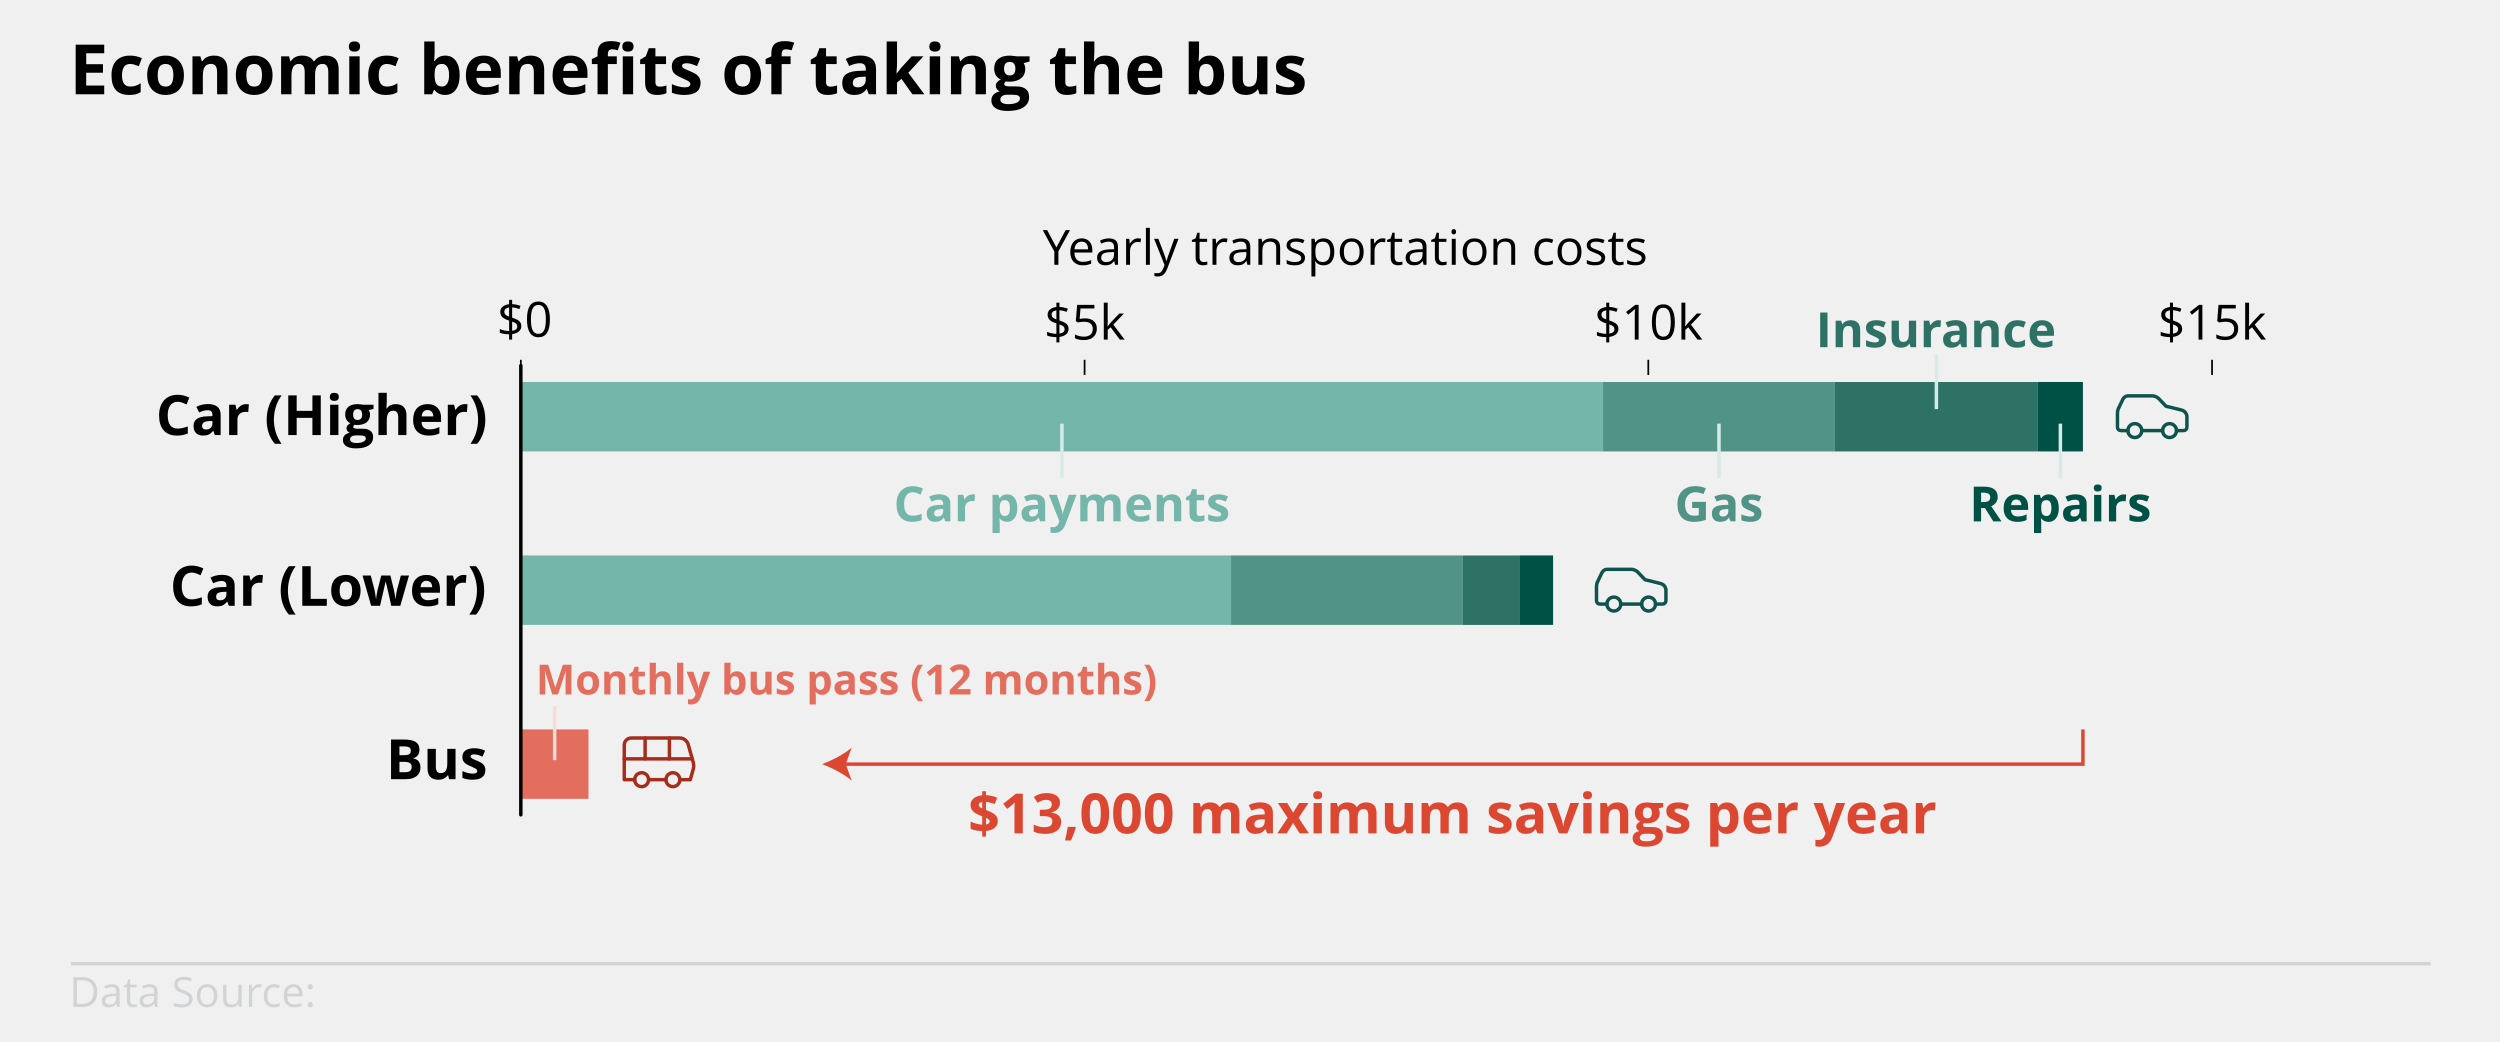
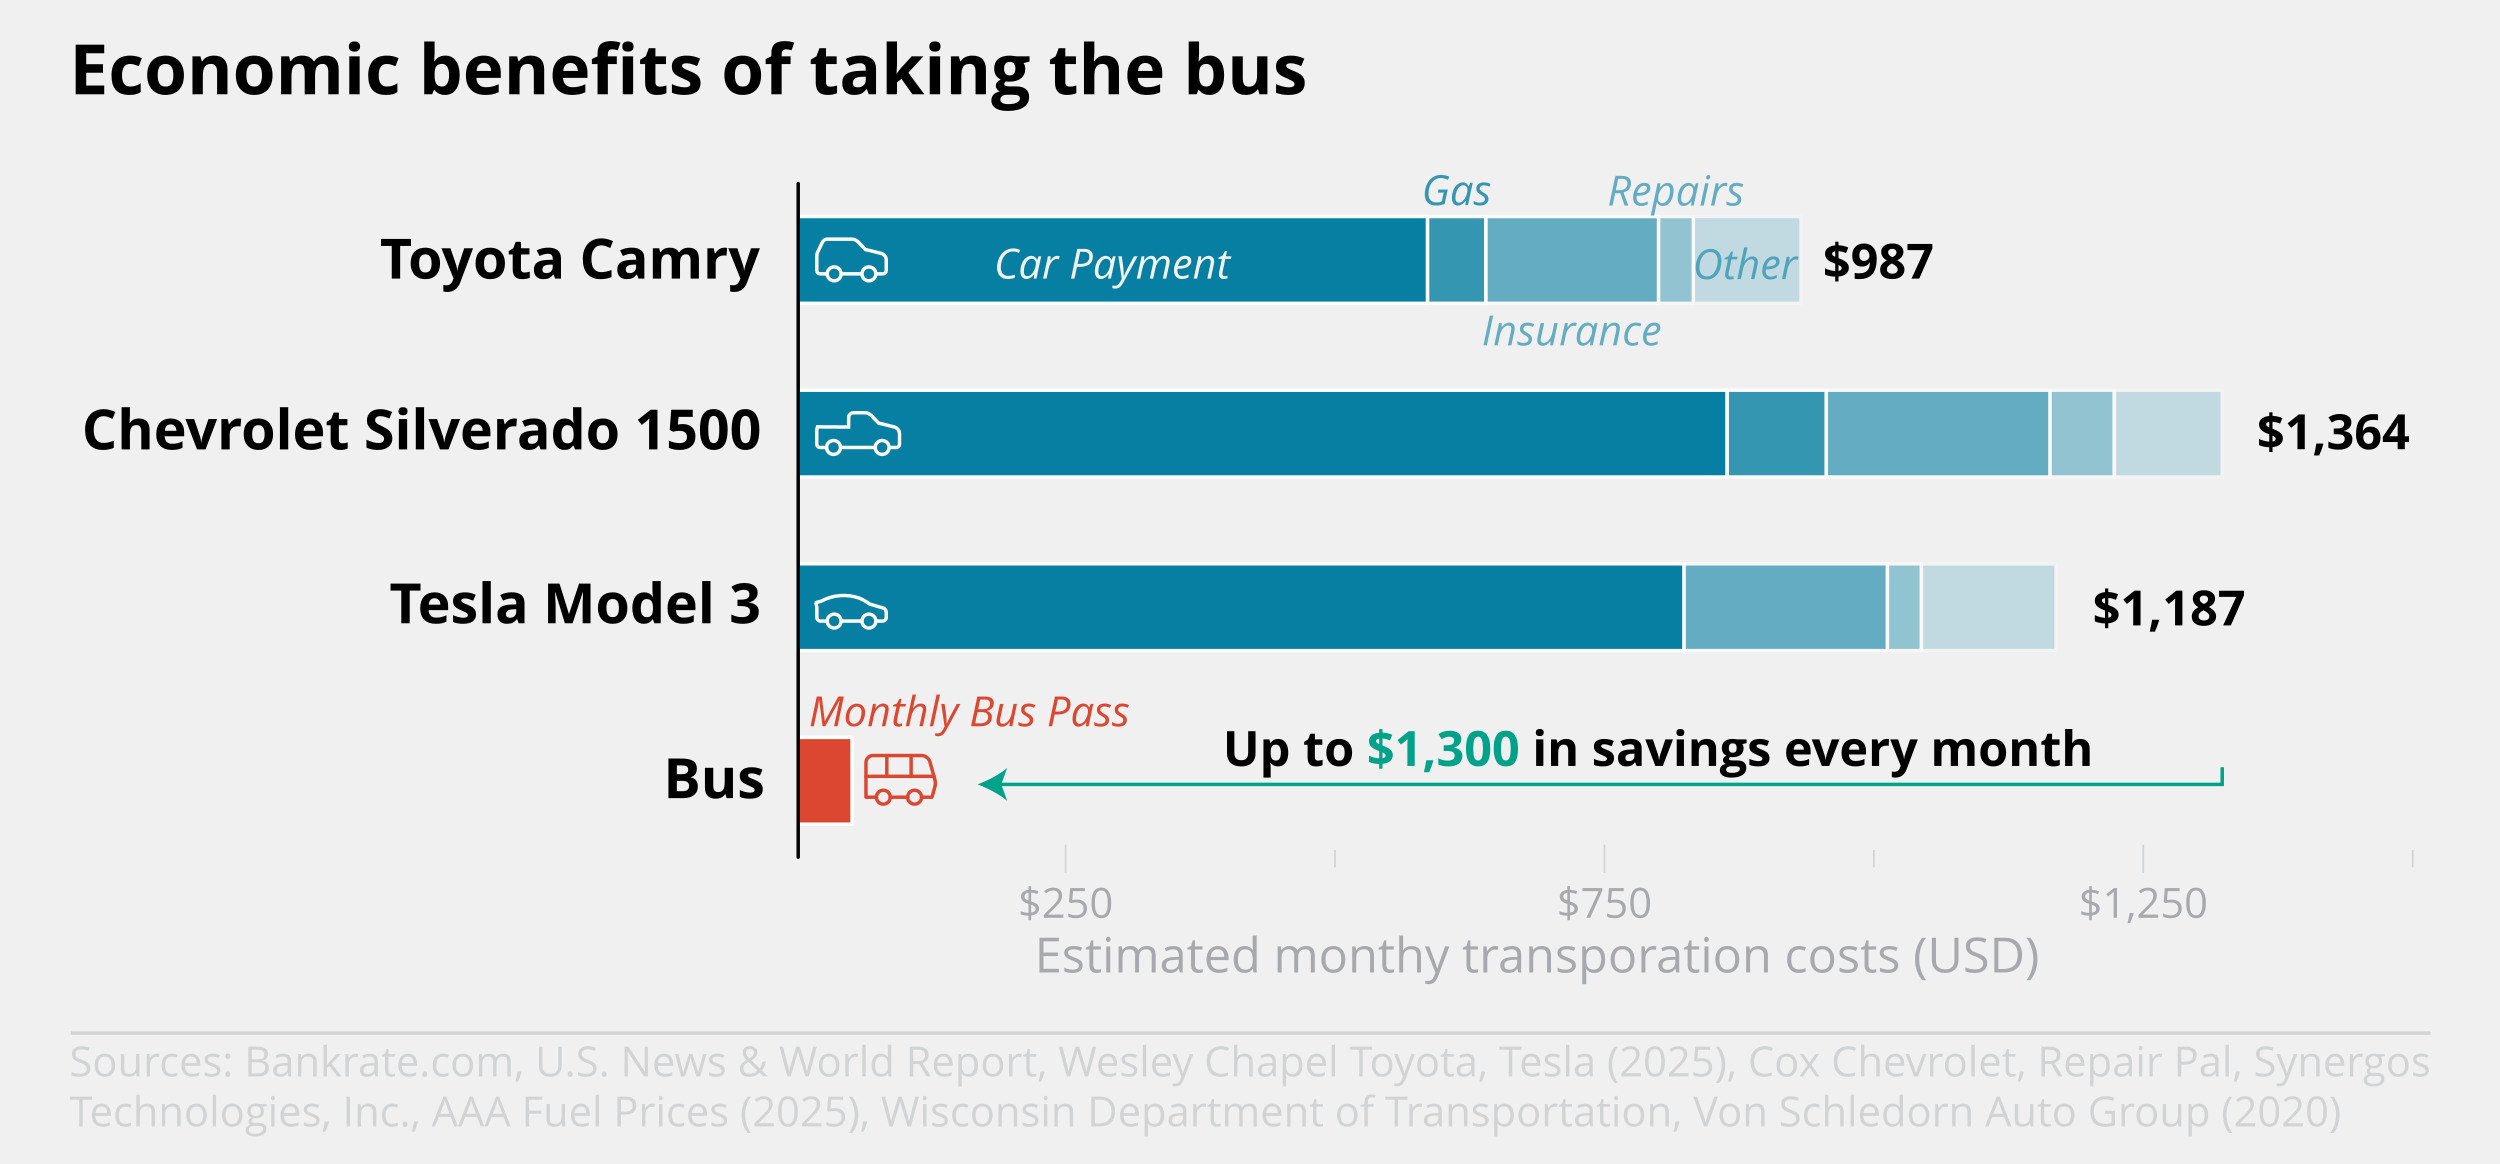
- <svg xmlns="http://www.w3.org/2000/svg" id="Layer_3" data-name="Layer 3" viewBox="0 0 720 300">
+ <svg xmlns="http://www.w3.org/2000/svg" id="Layer_3" data-name="Layer 3" viewBox="0 0 720 335">
  <defs>
    <style>
-       .cls-1, .cls-2, .cls-3, .cls-4, .cls-5, .cls-6, .cls-7, .cls-8 {
+       .cls-1 {
+         font-size: 16px;
+       }
+ 
+       .cls-1, .cls-2, .cls-3 {
        font-family: OpenSans-Bold, 'Open Sans';
        font-weight: 700;
      }

-       .cls-1, .cls-8 {
-         font-size: 16px;
-       }
- 
-       .cls-9 {
-         stroke: #0e534d;
-       }
- 
-       .cls-9, .cls-10, .cls-11, .cls-12, .cls-13, .cls-14, .cls-15, .cls-16 {
+       .cls-4, .cls-5, .cls-6, .cls-7, .cls-8, .cls-9, .cls-10, .cls-11 {
+         fill: #067fa3;
+       }
+ 
+       .cls-4, .cls-5, .cls-12, .cls-13, .cls-14, .cls-11, .cls-15 {
+         font-size: 12px;
+       }
+ 
+       .cls-4, .cls-5, .cls-13, .cls-14, .cls-11 {
+         font-family: OpenSans-Italic, 'Open Sans';
+         font-style: italic;
+         font-variation-settings: 'wght' 400, 'wdth' 100;
+       }
+ 
+       .cls-4, .cls-6, .cls-16 {
+         opacity: .6;
+       }
+ 
+       .cls-5, .cls-9 {
+         opacity: .8;
+       }
+ 
+       .cls-17, .cls-6, .cls-7, .cls-8, .cls-9, .cls-18, .cls-10 {
+         stroke: #fff;
+       }
+ 
+       .cls-17, .cls-19, .cls-20, .cls-21, .cls-22, .cls-23 {
        fill: none;
      }

-       .cls-9, .cls-11, .cls-14 {
+       .cls-17, .cls-20, .cls-22, .cls-23 {
+         stroke-miterlimit: 10;
+       }
+ 
+       .cls-6, .cls-7, .cls-8, .cls-19, .cls-9, .cls-18, .cls-10, .cls-21 {
        stroke-linecap: round;
        stroke-linejoin: round;
      }

+       .cls-12, .cls-24 {
+         fill: #a7a9ac;
+       }
+ 
+       .cls-12, .cls-24, .cls-15 {
+         font-family: OpenSans, 'Open Sans';
+       }
+ 
+       .cls-24, .cls-3 {
+         font-size: 14px;
+       }
+ 
+       .cls-2 {
+         font-size: 20px;
+       }
+ 
+       .cls-8 {
+         opacity: .4;
+       }
+ 
+       .cls-19 {
+         stroke: #000;
+       }
+ 
+       .cls-20 {
+         stroke: #00a28a;
+       }
+ 
+       .cls-18, .cls-14 {
+         fill: #dc4732;
+       }
+ 
      .cls-10 {
-         stroke: #d6ebe7;
-       }
- 
-       .cls-10, .cls-12, .cls-13, .cls-15, .cls-16 {
-         stroke-miterlimit: 10;
-       }
- 
-       .cls-11 {
-         stroke: #a52d1c;
-       }
- 
-       .cls-12 {
+         opacity: .2;
+       }
+ 
+       .cls-21 {
        stroke: #dc4732;
      }

      .cls-13 {
-         stroke: #f8dad6;
-       }
- 
-       .cls-2, .cls-4, .cls-5, .cls-7, .cls-17 {
-         font-size: 14px;
-       }
- 
-       .cls-2, .cls-18 {
-         fill: #2e7265;
-       }
- 
-       .cls-3 {
-         font-size: 20px;
-       }
- 
-       .cls-19, .cls-6 {
-         fill: #e36e5e;
-       }
- 
-       .cls-20, .cls-8 {
-         fill: #dc4732;
-       }
- 
-       .cls-21, .cls-7 {
-         fill: #75b6ab;
-       }
- 
-       .cls-4, .cls-22 {
-         fill: #005145;
-       }
- 
-       .cls-5, .cls-23 {
-         fill: #529387;
-       }
- 
-       .cls-14, .cls-15 {
-         stroke: #000;
-       }
- 
-       .cls-6, .cls-24 {
-         font-size: 12px;
+         fill: #f1f2f2;
+       }
+ 
+       .cls-25 {
+         fill: #00a28a;
      }

      .cls-15 {
+         fill: #d1d3d4;
+       }
+ 
+       .cls-22, .cls-23 {
+         stroke: #d1d3d4;
+       }
+ 
+       .cls-23 {
        stroke-width: .5px;
-       }
- 
-       .cls-17, .cls-24 {
-         font-family: OpenSans, 'Open Sans';
-       }
- 
-       .cls-24 {
-         fill: #d1d3d4;
-       }
- 
-       .cls-16 {
-         stroke: #d1d3d4;
      }
    </style>
  </defs>
-   <text class="cls-3" transform="translate(20 27.14)">
+   <rect class="cls-7" x="229.88" y="62.37" width="181.26" height="25" />
+   <rect class="cls-6" x="427.9" y="62.37" width="49.76" height="25" />
+   <text class="cls-2" transform="translate(20 27.14)">
    <tspan x="0" y="0">Economic benefits of taking the bus</tspan>
  </text>
-   <rect class="cls-21" x="295.84" y="-35.83" width="20" height="311.67" transform="translate(425.85 -185.83) rotate(90)" />
-   <rect class="cls-23" x="485.07" y="86.62" width="20" height="66.78" transform="translate(615.08 -375.05) rotate(90)" />
-   <rect class="cls-18" x="547.68" y="90.79" width="20" height="58.44" transform="translate(677.69 -437.66) rotate(90)" />
-   <rect class="cls-22" x="583.39" y="113.52" width="20" height="12.99" transform="translate(713.4 -473.38) rotate(90)" />
-   <rect class="cls-21" x="242.27" y="67.7" width="20" height="204.54" transform="translate(422.24 -82.3) rotate(90)" />
-   <rect class="cls-23" x="377.93" y="136.58" width="20" height="66.78" transform="translate(557.9 -217.96) rotate(90)" />
-   <rect class="cls-18" x="419.44" y="161.86" width="20" height="16.23" transform="translate(599.41 -259.46) rotate(90)" />
-   <rect class="cls-22" x="432.42" y="165.1" width="20" height="9.74" transform="translate(612.39 -272.45) rotate(90)" />
-   <rect class="cls-19" x="149.74" y="210.33" width="20" height="19.48" transform="translate(379.81 60.33) rotate(90)" />
-   <text class="cls-1" transform="translate(44.88 125.29)">
-     <tspan x="0" y="0">Car (Higher)</tspan>
-   </text>
-   <text class="cls-1" transform="translate(48.92 174.48)">
-     <tspan x="0" y="0">Car (Lower)</tspan>
-   </text>
-   <text class="cls-1" transform="translate(111.18 224.4)">
+   <text class="cls-1" transform="translate(109.4 80.24)">
+     <tspan x="0" y="0">Toyota Camry</tspan>
+   </text>
+   <text class="cls-3" transform="translate(650 129.37)">
+     <tspan x="0" y="0">$1,364</tspan>
+   </text>
+   <text class="cls-1" transform="translate(23.57 129.43)">
+     <tspan x="0" y="0">Chevrolet Silverado 1500</tspan>
+   </text>
+   <text class="cls-1" transform="translate(112.15 179.5)">
+     <tspan x="0" y="0">Tesla Model 3</tspan>
+   </text>
+   <text class="cls-1" transform="translate(191.07 229.87)">
    <tspan x="0" y="0">Bus</tspan>
  </text>
  <g>
-     <path class="cls-9" d="M476.79,173.97h2c.6,0,1-.4,1-1v-3c0-.9-.7-1.7-1.5-1.9-1.8-.5-4.5-1.1-4.5-1.1,0,0-1.3-1.4-2.2-2.3-.5-.4-1.1-.7-1.8-.7h-7c-.6,0-1.1.4-1.4.9l-1.4,2.9c-.13.39-.2.79-.2,1.2v4c0,.6.4,1,1,1h2" />
-     <circle class="cls-9" cx="464.79" cy="173.97" r="2" />
-     <path class="cls-9" d="M466.79,173.97h6" />
-     <circle class="cls-9" cx="474.79" cy="173.97" r="2" />
-   </g>
-   <g>
-     <path class="cls-9" d="M626.83,124.01h2c.6,0,1-.4,1-1v-3c0-.9-.7-1.7-1.5-1.9-1.8-.5-4.5-1.1-4.5-1.1,0,0-1.3-1.4-2.2-2.3-.5-.4-1.1-.7-1.8-.7h-7c-.6,0-1.1.4-1.4.9l-1.4,2.9c-.13.39-.2.79-.2,1.2v4c0,.6.4,1,1,1h2" />
-     <circle class="cls-9" cx="614.83" cy="124.01" r="2" />
-     <path class="cls-9" d="M616.83,124.01h6" />
-     <circle class="cls-9" cx="624.83" cy="124.01" r="2" />
-   </g>
-   <g>
-     <path class="cls-11" d="M185.79,212.55v6" />
-     <path class="cls-11" d="M192.79,212.55v6" />
-     <path class="cls-11" d="M179.79,218.55h19.6" />
-     <path class="cls-11" d="M195.79,224.55h3s.5-1.7.8-2.8c.1-.4.2-.8.2-1.2s-.1-.8-.2-1.2l-1.4-5c-.3-1-1.3-1.8-2.4-1.8h-14c-1.1,0-2,.9-2,2v10h3" />
-     <circle class="cls-11" cx="184.79" cy="224.55" r="2" />
-     <path class="cls-11" d="M186.79,224.55h5" />
-     <circle class="cls-11" cx="193.79" cy="224.55" r="2" />
-   </g>
-   <g>
-     <polyline class="cls-12" points="599.88 210.07 599.88 220.07 242.78 220.07" />
-     <path class="cls-20" d="M236.74,220.07c2.84-1.05,6.36-2.85,8.55-4.76l-1.72,4.76,1.72,4.75c-2.18-1.9-5.71-3.7-8.55-4.75Z" />
-   </g>
-   <text class="cls-8" transform="translate(278.83 240)">
-     <tspan x="0" y="0">$13,000 maximum savings per year</tspan>
-   </text>
-   <line class="cls-14" x1="150" y1="105.28" x2="150" y2="234.67" />
-   <g>
-     <polyline class="cls-15" points="150 103.62 150 105.81 150 107.99" />
-     <polyline class="cls-15" points="637.07 103.62 637.07 105.81 637.07 107.99" />
-     <polyline class="cls-15" points="474.71 103.62 474.71 105.81 474.71 107.99" />
-     <polyline class="cls-15" points="312.36 103.62 312.36 105.81 312.36 107.99" />
-   </g>
-   <text class="cls-17" transform="translate(143.06 96.99)">
-     <tspan x="0" y="0">$0</tspan>
-   </text>
-   <text class="cls-17" transform="translate(300.68 97.8)">
-     <tspan x="0" y="0">$5k</tspan>
-   </text>
-   <text class="cls-17" transform="translate(459.03 97.8)">
-     <tspan x="0" y="0">$10k</tspan>
-   </text>
-   <text class="cls-17" transform="translate(300.32 76.27)">
-     <tspan x="0" y="0">Yearly transportation costs</tspan>
-   </text>
-   <text class="cls-17" transform="translate(621.39 97.8)">
-     <tspan x="0" y="0">$15k</tspan>
-   </text>
-   <text class="cls-7" transform="translate(257.38 150.15)">
-     <tspan x="0" y="0">Car payments</tspan>
-   </text>
-   <text class="cls-5" transform="translate(482.29 150.15)">
+     <text class="cls-15" transform="translate(20 310)">
+       <tspan x="0" y="0">Sources: Bankrate.com, U.S. News &amp; World Report, Wesley Chapel Toyota, Tesla (2025), Cox Chevrolet, Repair Pal, Synergos </tspan>
+       <tspan x="0" y="14.4">Technologies, Inc., AAA Fuel Prices (2025), Wisconsin Department of Transportation, Von Schledorn Auto Group (2020) </tspan>
+     </text>
+     <line class="cls-22" x1="20.41" y1="297.54" x2="700" y2="297.54" />
+   </g>
+   <text class="cls-24" transform="translate(297.99 280.07)">
+     <tspan x="0" y="0">Estimated monthy transporation costs (USD)</tspan>
+   </text>
+   <text class="cls-4" transform="translate(462.92 59.2)">
+     <tspan x="0" y="0">Repairs</tspan>
+   </text>
+   <text class="cls-5" transform="translate(409.46 59.07)">
    <tspan x="0" y="0">Gas</tspan>
  </text>
-   <text class="cls-2" transform="translate(522.94 100)">
-     <tspan x="0" y="0">Insurance</tspan>
-   </text>
-   <text class="cls-4" transform="translate(567.18 150.16)">
-     <tspan x="0" y="0">Repairs</tspan>
-   </text>
-   <text class="cls-6" transform="translate(154.34 200)">
-     <tspan x="0" y="0">Monthly bus pass (12 months)</tspan>
-   </text>
-   <g>
-     <text class="cls-24" transform="translate(20 290)">
-       <tspan x="0" y="0">Data Source: </tspan>
+   <text class="cls-13" transform="translate(286.28 80.23)">
+     <tspan x="0" y="0">Car Payment</tspan>
+   </text>
+   <text class="cls-14" transform="translate(232.93 209.16)">
+     <tspan x="0" y="0">Monthly Bus Pass</tspan>
+   </text>
+   <rect class="cls-10" x="487.67" y="62.37" width="31.04" height="25" />
+   <rect class="cls-9" x="411.14" y="62.37" width="16.76" height="25" />
+   <rect class="cls-8" x="477.67" y="62.37" width="10.01" height="25" />
+   <rect class="cls-7" x="229.88" y="112.37" width="267.54" height="25" />
+   <rect class="cls-9" x="497.43" y="112.37" width="28.55" height="25" />
+   <rect class="cls-6" x="525.98" y="112.37" width="64.43" height="25" />
+   <rect class="cls-8" x="590.41" y="112.37" width="18.47" height="25" />
+   <rect class="cls-10" x="608.96" y="112.37" width="31.04" height="25" />
+   <rect class="cls-7" x="229.88" y="162.37" width="255.13" height="25" />
+   <rect class="cls-6" x="485.01" y="162.37" width="58.56" height="25" />
+   <rect class="cls-8" x="543.57" y="162.37" width="9.78" height="25" />
+   <rect class="cls-10" x="553.35" y="162.37" width="38.8" height="25" />
+   <rect class="cls-18" x="229.88" y="212.37" width="15.52" height="25" />
+   <line class="cls-19" x1="229.88" y1="52.87" x2="229.88" y2="246.87" />
+   <line class="cls-23" x1="306.89" y1="243.24" x2="306.89" y2="251.38" />
+   <line class="cls-23" x1="384.48" y1="244.81" x2="384.48" y2="249.81" />
+   <line class="cls-23" x1="462.08" y1="243.24" x2="462.08" y2="251.38" />
+   <line class="cls-23" x1="539.67" y1="244.81" x2="539.67" y2="249.81" />
+   <line class="cls-23" x1="617.26" y1="243.24" x2="617.26" y2="251.38" />
+   <line class="cls-23" x1="694.86" y1="244.81" x2="694.86" y2="249.81" />
+   <g>
+     <polyline class="cls-20" points="640 220.96 640 225.91 287.57 225.91" />
+     <path class="cls-25" d="M281.53,225.91c2.84-1.05,6.36-2.85,8.55-4.76l-1.72,4.76,1.72,4.75c-2.18-1.9-5.71-3.7-8.55-4.75Z" />
+   </g>
+   <g class="cls-16">
+     <text class="cls-11" transform="translate(426.73 99.46)">
+       <tspan x="0" y="0">Insurance</tspan>
    </text>
-     <line class="cls-16" x1="20.41" y1="277.54" x2="700" y2="277.54" />
-   </g>
-   <line class="cls-10" x1="593.39" y1="137.63" x2="593.39" y2="122.01" />
-   <line class="cls-10" x1="495.07" y1="137.63" x2="495.07" y2="122.01" />
-   <line class="cls-10" x1="305.84" y1="137.63" x2="305.84" y2="122.01" />
-   <line class="cls-13" x1="159.74" y1="218.93" x2="159.74" y2="203.31" />
-   <line class="cls-10" x1="557.68" y1="117.82" x2="557.68" y2="102.2" />
+   </g>
+   <text class="cls-4" transform="translate(487.49 80.38)">
+     <tspan x="0" y="0">Other</tspan>
+   </text>
+   <text class="cls-3" transform="translate(525 80.24)">
+     <tspan x="0" y="0">$987</tspan>
+   </text>
+   <text class="cls-3" transform="translate(602.7 180.11)">
+     <tspan x="0" y="0">$1,187</tspan>
+   </text>
+   <text class="cls-3" transform="translate(352.2 220.59)">
+     <tspan x="0" y="0">Up to </tspan>
+     <tspan class="cls-25" x="41.46" y="0">$1,300</tspan>
+     <tspan x="85.48" y="0" xml:space="preserve"> in savings every month</tspan>
+   </text>
+   <text class="cls-12" transform="translate(448.35 264.32)">
+     <tspan x="0" y="0">$750</tspan>
+   </text>
+   <text class="cls-12" transform="translate(293.17 264.32)">
+     <tspan x="0" y="0">$250</tspan>
+   </text>
+   <text class="cls-12" transform="translate(598.64 264.32)">
+     <tspan x="0" y="0">$1,250</tspan>
+   </text>
+   <g>
+     <path class="cls-17" d="M252.24,78.87h2c.6,0,1-.4,1-1v-3c0-.9-.7-1.7-1.5-1.9-1.8-.5-4.5-1.1-4.5-1.1,0,0-1.3-1.4-2.2-2.3-.5-.4-1.1-.7-1.8-.7h-7c-.6,0-1.1.4-1.4.9l-1.4,2.9c-.13.39-.2.79-.2,1.2v4c0,.6.4,1,1,1h2" />
+     <circle class="cls-17" cx="240.24" cy="78.87" r="2" />
+     <path class="cls-17" d="M242.24,78.87h6" />
+     <circle class="cls-17" cx="250.24" cy="78.87" r="2" />
+   </g>
+   <g>
+     <path class="cls-17" d="M252.24,178.87h2c.55,0,1-.45,1-1v-1.19c0-.55-.11-1.38-.91-1.58-1.8-.5-3.8-1.12-3.8-1.12,0,0-1.95-1.31-2.87-1.65-3.66-1.35-7.73-1.05-11.16.81l-1.45.38c-.13.39.2.98.2,1.39v2.96c0,.55.45,1,1,1h1.99" />
+     <circle class="cls-17" cx="240.24" cy="178.87" r="2" />
+     <path class="cls-17" d="M242.24,178.87h6" />
+     <circle class="cls-17" cx="250.24" cy="178.87" r="2" />
+   </g>
+   <g>
+     <path class="cls-17" d="M256.06,128.87h2c.6,0,1-.4,1-1v-3c0-.9-.7-1.7-1.5-1.9-1.8-.5-4.5-1.1-4.5-1.1,0,0-1.3-1.4-2.2-2.3-.5-.4-1.1-.7-1.8-.7h-3.23c-.6,0-1.1.4-1.4.9l-.03,3.21-8.98-.04c-.13.39-.2.79-.2,1.2v3.73c0,.6.4,1,1,1h1.83" />
+     <circle class="cls-17" cx="240.06" cy="128.87" r="2" />
+     <path class="cls-17" d="M242.06,128.87h10" />
+     <circle class="cls-17" cx="254.06" cy="128.87" r="2" />
+   </g>
+   <g>
+     <path class="cls-21" d="M255.4,217.59v6" />
+     <path class="cls-21" d="M262.4,217.59v6" />
+     <path class="cls-21" d="M249.4,223.59h19.6" />
+     <path class="cls-21" d="M265.4,229.59h3s.5-1.7.8-2.8c.1-.4.2-.8.2-1.2s-.1-.8-.2-1.2l-1.4-5c-.3-1-1.3-1.8-2.4-1.8h-14c-1.1,0-2,.9-2,2v10h3" />
+     <circle class="cls-21" cx="254.4" cy="229.59" r="2" />
+     <path class="cls-21" d="M256.4,229.59h5" />
+     <circle class="cls-21" cx="263.4" cy="229.59" r="2" />
+   </g>
</svg>
